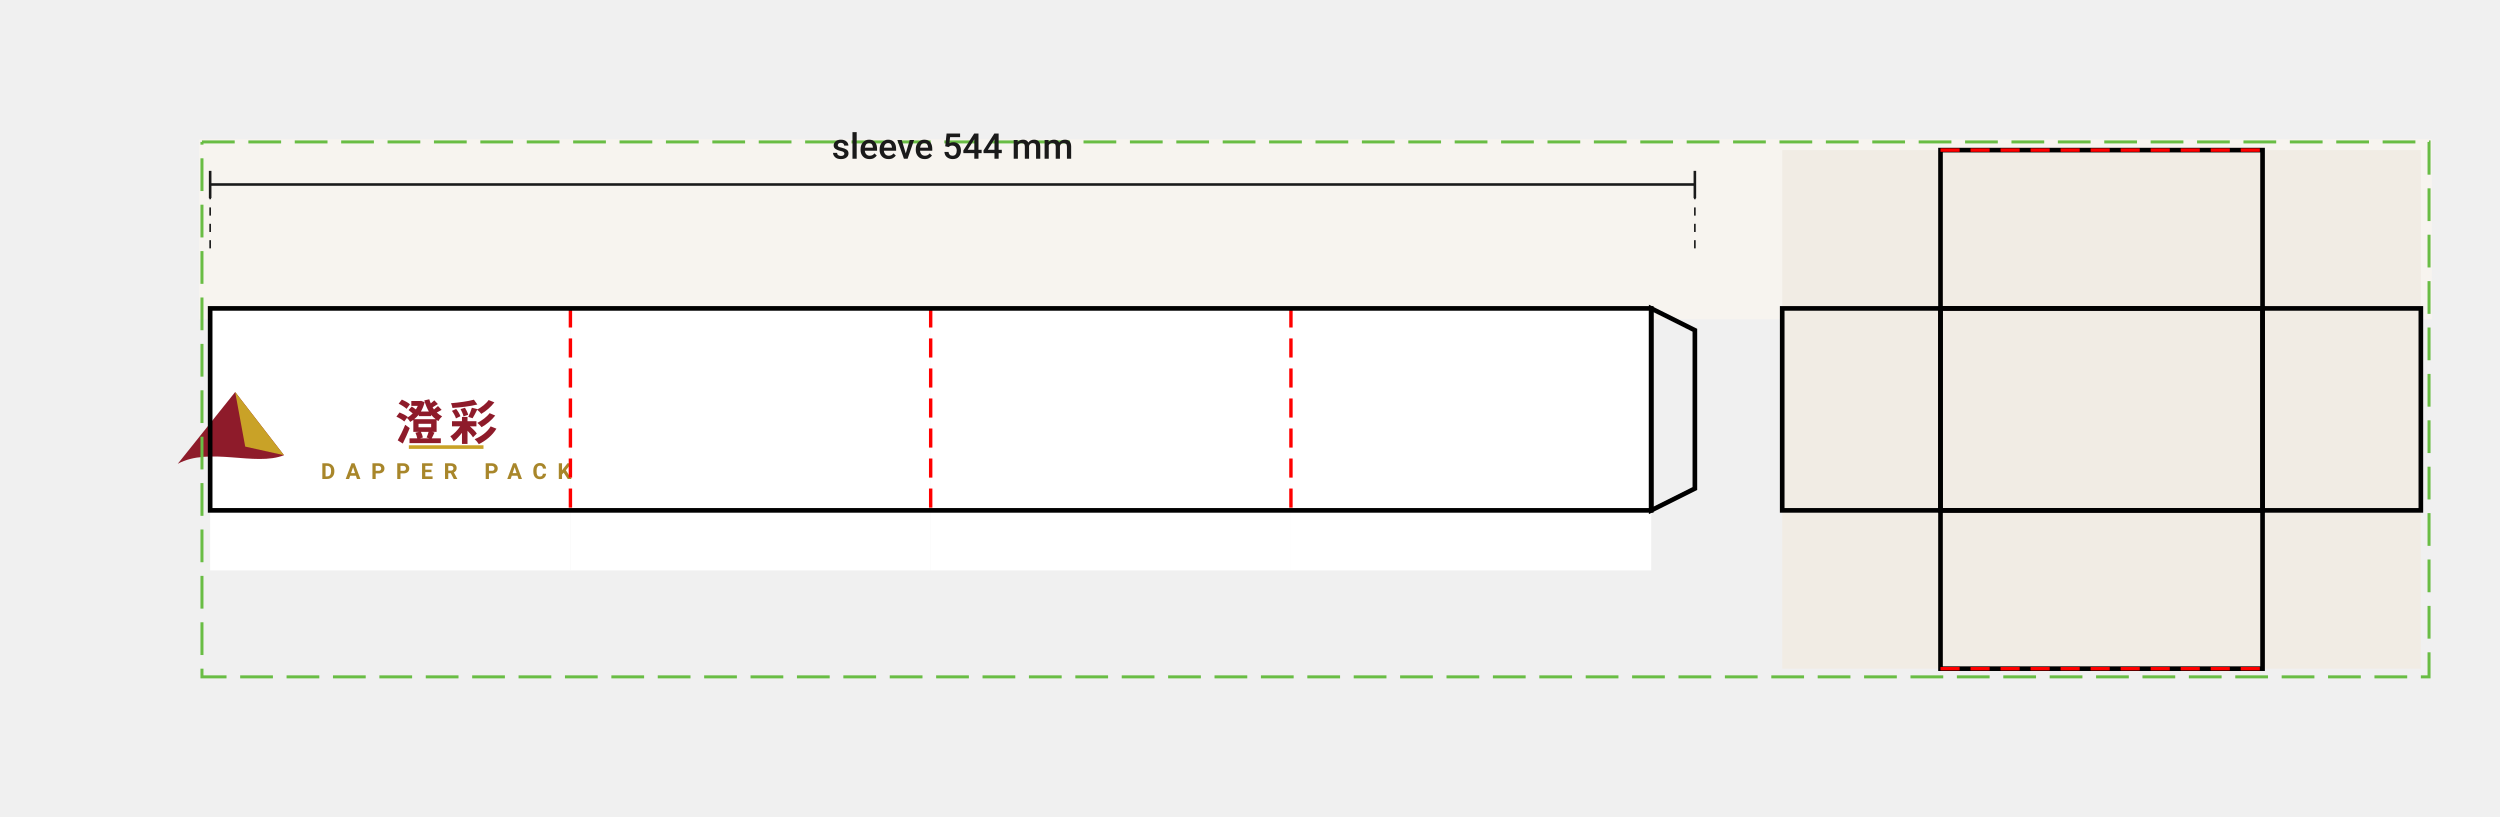
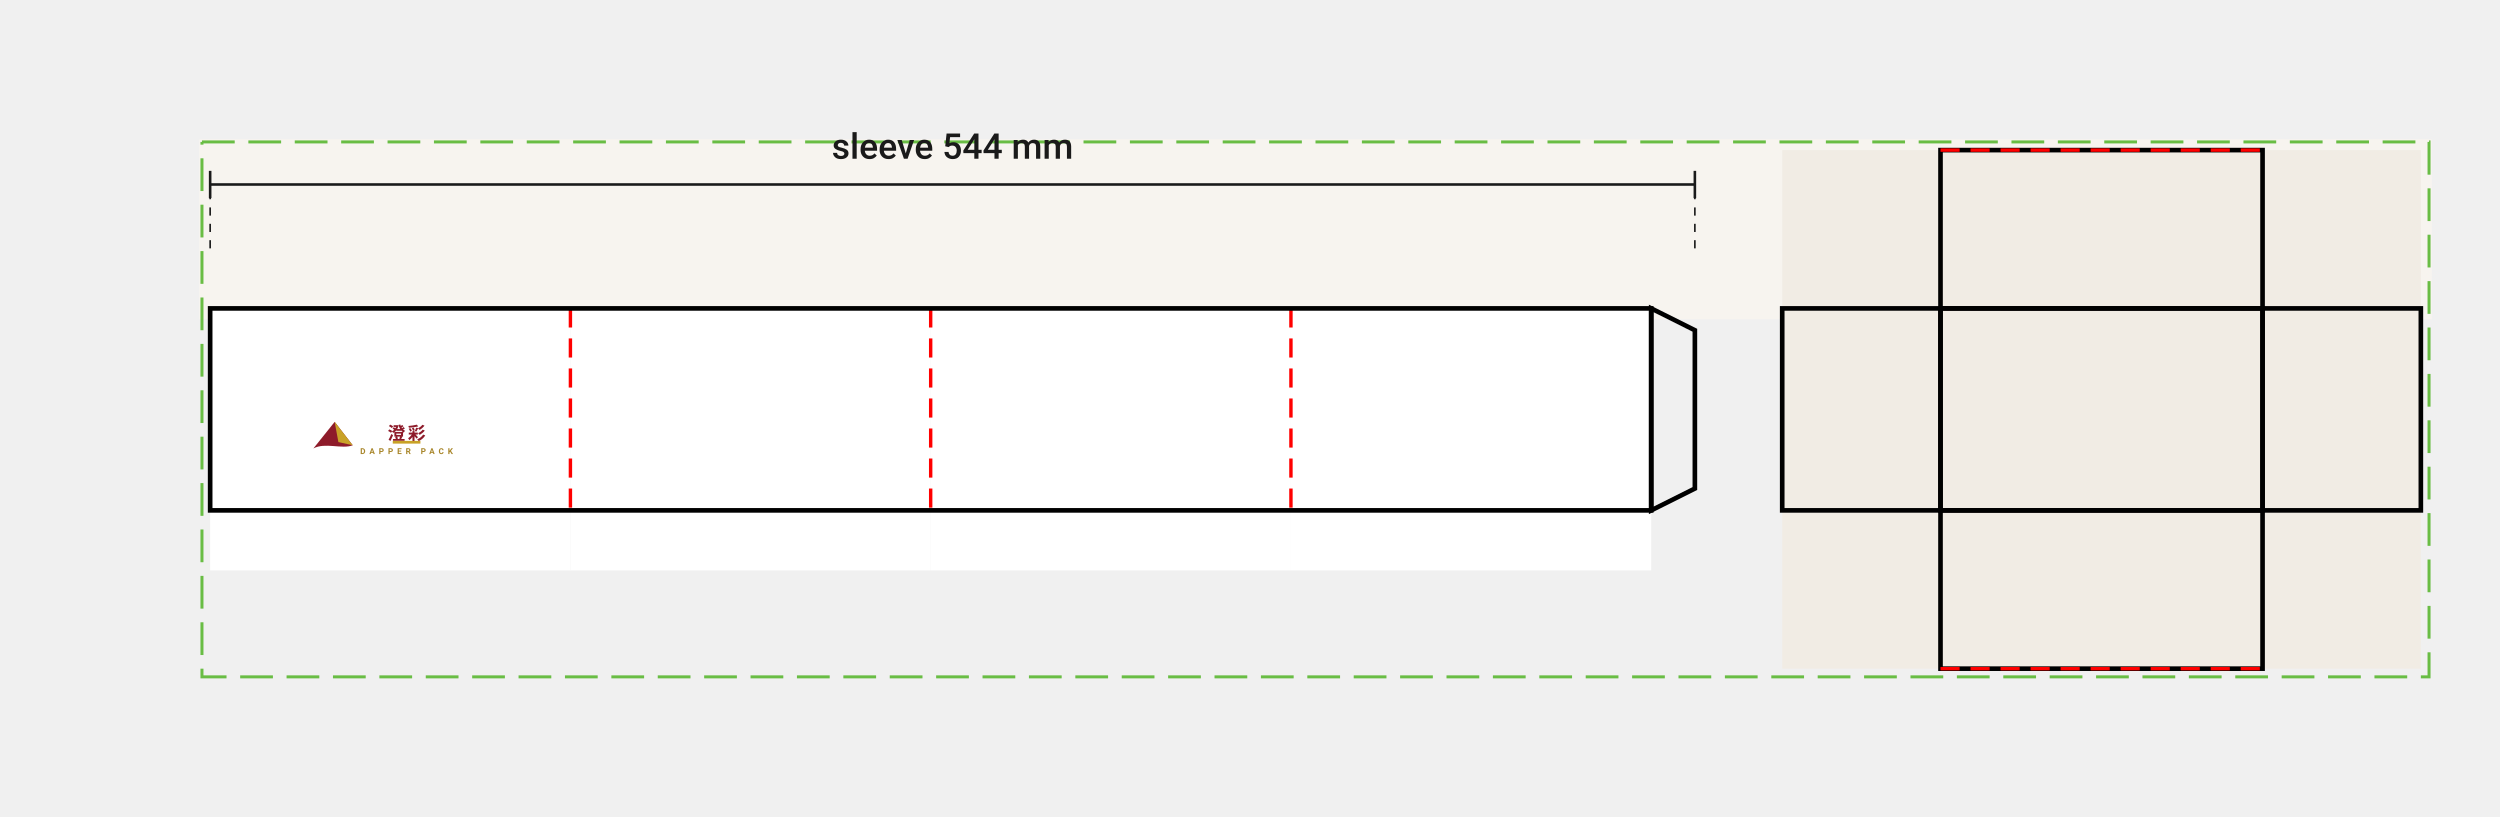
<svg xmlns="http://www.w3.org/2000/svg" viewBox="-77.0 -187.0 916.0 299.0" width="916" height="299" role="img" aria-labelledby="tdrawer ddrawer">
  <g>
    <rect class="blank" x="-4.00" y="-136.00" width="818.00" height="66.00" fill="#F7F4EF" />
    <rect x="0.00" y="-74.00" width="132.00" height="96.00" fill="#FFFFFF" />
    <rect x="132.00" y="-74.00" width="132.00" height="96.00" fill="#FFFFFF" />
    <rect x="264.00" y="-74.00" width="132.00" height="96.00" fill="#FFFFFF" />
    <rect x="396.00" y="-74.00" width="132.00" height="96.00" fill="#FFFFFF" />
    <rect x="576.00" y="-132.00" width="234.00" height="190.00" fill="#F1ECE4" />
-     <g class="brand__mark" transform="translate(7.06 -26.00) scale(0.263)">
+     <g class="brand__mark" transform="translate(44.84 -26.00) scale(0.0974)">
      <path d="M -72 34 L 8 -66 L 76 22 C 36 38 -28 10 -72 34 Z" fill="#8E1B2A" />
      <path d="M 8 -66 L 76 22 L 22 10 Z" fill="#C9A227" />
    </g>
    <g class="wordmark">
-       <text x="86.48" y="-31.96" font-family="ui-sans-serif,system-ui,-apple-system,'Segoe UI',Roboto,'Helvetica Neue',Arial,sans-serif" font-size="17.5" font-weight="700" fill="#8E1B2A" letter-spacing="2.45" text-anchor="middle" dominant-baseline="middle">澄彩</text>
-       <line x1="72.80" y1="-23.19" x2="100.15" y2="-23.19" stroke="#C9A227" stroke-width="1.32" />
-       <text x="86.48" y="-13.73" font-family="ui-sans-serif,system-ui,-apple-system,'Segoe UI',Roboto,'Helvetica Neue',Arial,sans-serif" font-size="8.1" font-weight="600" fill="#A8862A" letter-spacing="3.86" text-anchor="middle" dominant-baseline="middle">DAPPER PACK</text>
+       <text x="71.97" y="-28.21" font-family="ui-sans-serif,system-ui,-apple-system,'Segoe UI',Roboto,'Helvetica Neue',Arial,sans-serif" font-size="6.5" font-weight="700" fill="#8E1B2A" letter-spacing="0.91" text-anchor="middle" dominant-baseline="middle">澄彩</text>
+       <line x1="66.91" y1="-24.96" x2="77.04" y2="-24.96" stroke="#C9A227" stroke-width="1.00" />
+       <text x="71.97" y="-21.46" font-family="ui-sans-serif,system-ui,-apple-system,'Segoe UI',Roboto,'Helvetica Neue',Arial,sans-serif" font-size="3.0" font-weight="600" fill="#A8862A" letter-spacing="1.43" text-anchor="middle" dominant-baseline="middle">DAPPER PACK</text>
    </g>
    <line x1="132.00" y1="-74.00" x2="132.00" y2="0.00" stroke="#FF0000" stroke-width="1.25" stroke-dasharray="7 4" />
    <line x1="264.00" y1="-74.00" x2="264.00" y2="0.00" stroke="#FF0000" stroke-width="1.25" stroke-dasharray="7 4" />
    <line x1="396.00" y1="-74.00" x2="396.00" y2="0.00" stroke="#FF0000" stroke-width="1.25" stroke-dasharray="7 4" />
    <path d="M0.00,-74.00 L528.00,-74.00 L528.00,0.00 L0.00,0.00 Z" fill="none" stroke="#000000" stroke-width="1.7" stroke-linejoin="miter" />
    <line x1="528.00" y1="-74.00" x2="528.00" y2="0.00" stroke="#FF0000" stroke-width="1.25" stroke-dasharray="7 4" />
    <path d="M528.00,-74.00 L544.00,-66.00 L544.00,-8.00 L528.00,0.00 Z" fill="none" stroke="#000000" stroke-width="1.7" stroke-linejoin="miter" />
    <line x1="634.00" y1="-74.00" x2="752.00" y2="-74.00" stroke="#FF0000" stroke-width="1.25" stroke-dasharray="7 4" />
    <line x1="634.00" y1="0.00" x2="752.00" y2="0.00" stroke="#FF0000" stroke-width="1.25" stroke-dasharray="7 4" />
    <line x1="634.00" y1="-74.00" x2="634.00" y2="0.00" stroke="#FF0000" stroke-width="1.25" stroke-dasharray="7 4" />
    <line x1="752.00" y1="-74.00" x2="752.00" y2="0.00" stroke="#FF0000" stroke-width="1.25" stroke-dasharray="7 4" />
    <path d="M634.00,-74.00 L752.00,-74.00 L752.00,0.00 L634.00,0.00 Z" fill="none" stroke="#000000" stroke-width="1.7" stroke-linejoin="miter" />
    <path d="M634.00,-74.00 L576.00,-74.00 L576.00,0.00 L634.00,0.00 Z" fill="none" stroke="#000000" stroke-width="1.7" stroke-linejoin="miter" />
    <path d="M752.00,-74.00 L810.00,-74.00 L810.00,0.00 L752.00,0.00 Z" fill="none" stroke="#000000" stroke-width="1.7" stroke-linejoin="miter" />
    <path d="M634.00,-74.00 L634.00,-132.00 L752.00,-132.00 L752.00,-74.00 Z" fill="none" stroke="#000000" stroke-width="1.7" stroke-linejoin="miter" />
    <line x1="634.00" y1="-132.00" x2="752.00" y2="-132.00" stroke="#FF0000" stroke-width="1.25" stroke-dasharray="7 4" />
    <path d="M634.00,0.00 L634.00,58.00 L752.00,58.00 L752.00,0.00 Z" fill="none" stroke="#000000" stroke-width="1.7" stroke-linejoin="miter" />
    <line x1="634.00" y1="58.00" x2="752.00" y2="58.00" stroke="#FF0000" stroke-width="1.25" stroke-dasharray="7 4" />
    <path d="M-3.00,-135.00 L813.00,-135.00 L813.00,61.00 L-3.00,61.00 L-3.00,-135.00" fill="none" stroke="#69BD44" stroke-width="1.1" stroke-dasharray="12 5" />
    <line x1="0.00" y1="-119.40" x2="544.00" y2="-119.40" stroke="#1A1A1A" stroke-width="0.95" />
    <line x1="0.00" y1="-96.00" x2="0.00" y2="-124.40" stroke="#1A1A1A" stroke-width="0.6" stroke-dasharray="3 3" />
    <line x1="0.00" y1="-124.40" x2="0.00" y2="-114.40" stroke="#1A1A1A" stroke-width="0.95" />
    <line x1="544.00" y1="-96.00" x2="544.00" y2="-124.40" stroke="#1A1A1A" stroke-width="0.6" stroke-dasharray="3 3" />
    <line x1="544.00" y1="-124.40" x2="544.00" y2="-114.40" stroke="#1A1A1A" stroke-width="0.95" />
    <text x="272.00" y="-132.40" font-family="ui-sans-serif,system-ui,-apple-system,'Segoe UI',Roboto,'Helvetica Neue',Arial,sans-serif" font-size="13" font-weight="500" fill="#1A1A1A" text-anchor="middle" dominant-baseline="middle">sleeve 544 mm</text>
  </g>
</svg>
